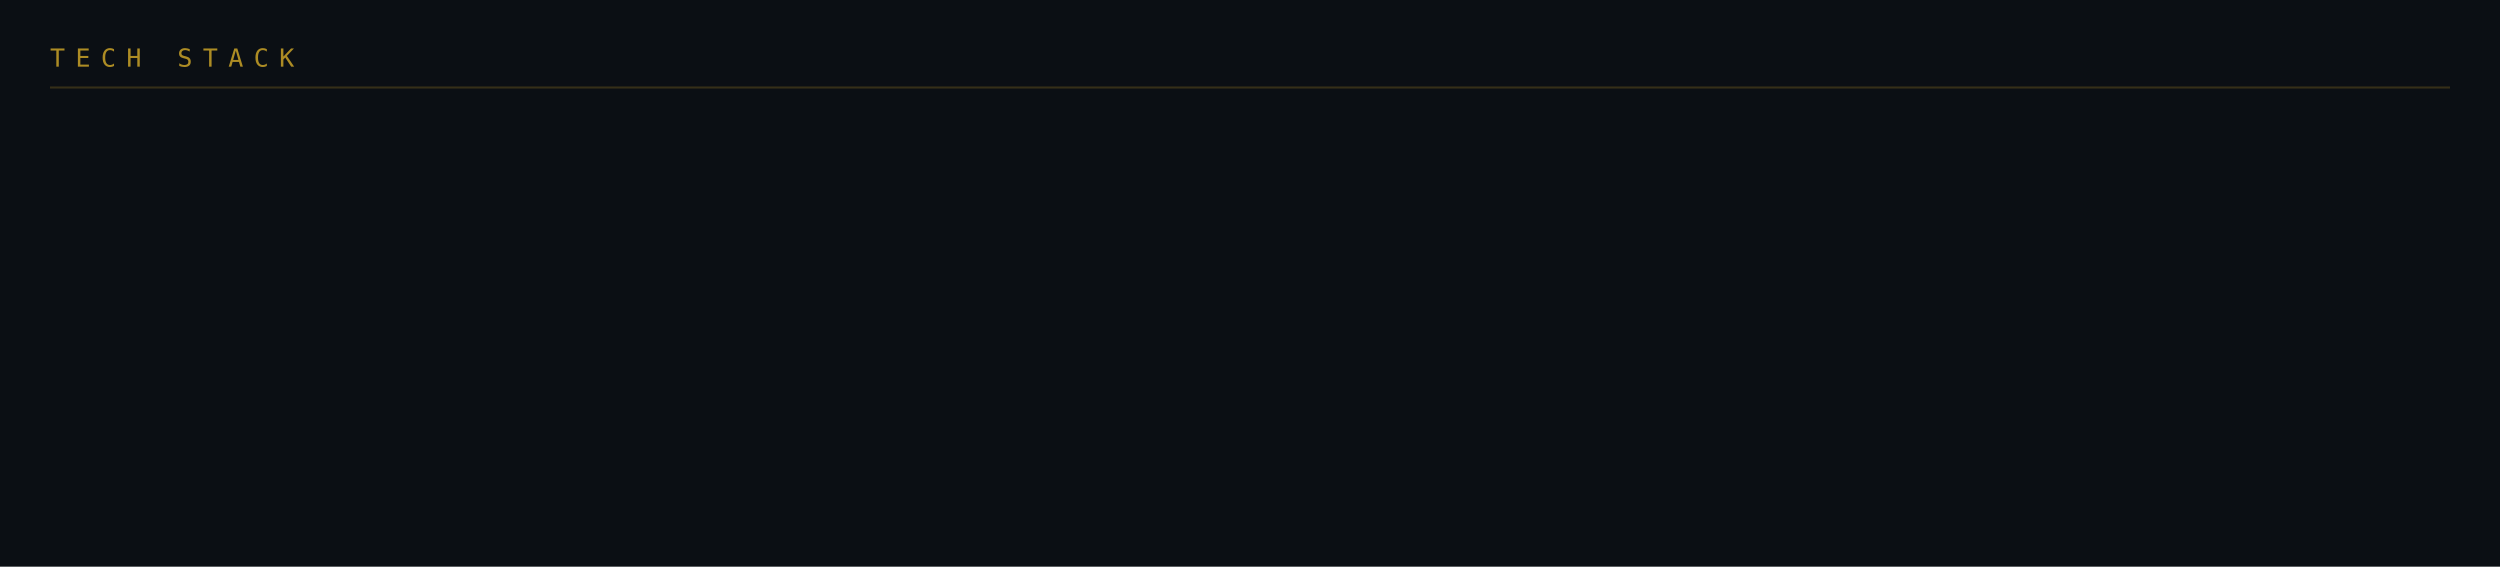
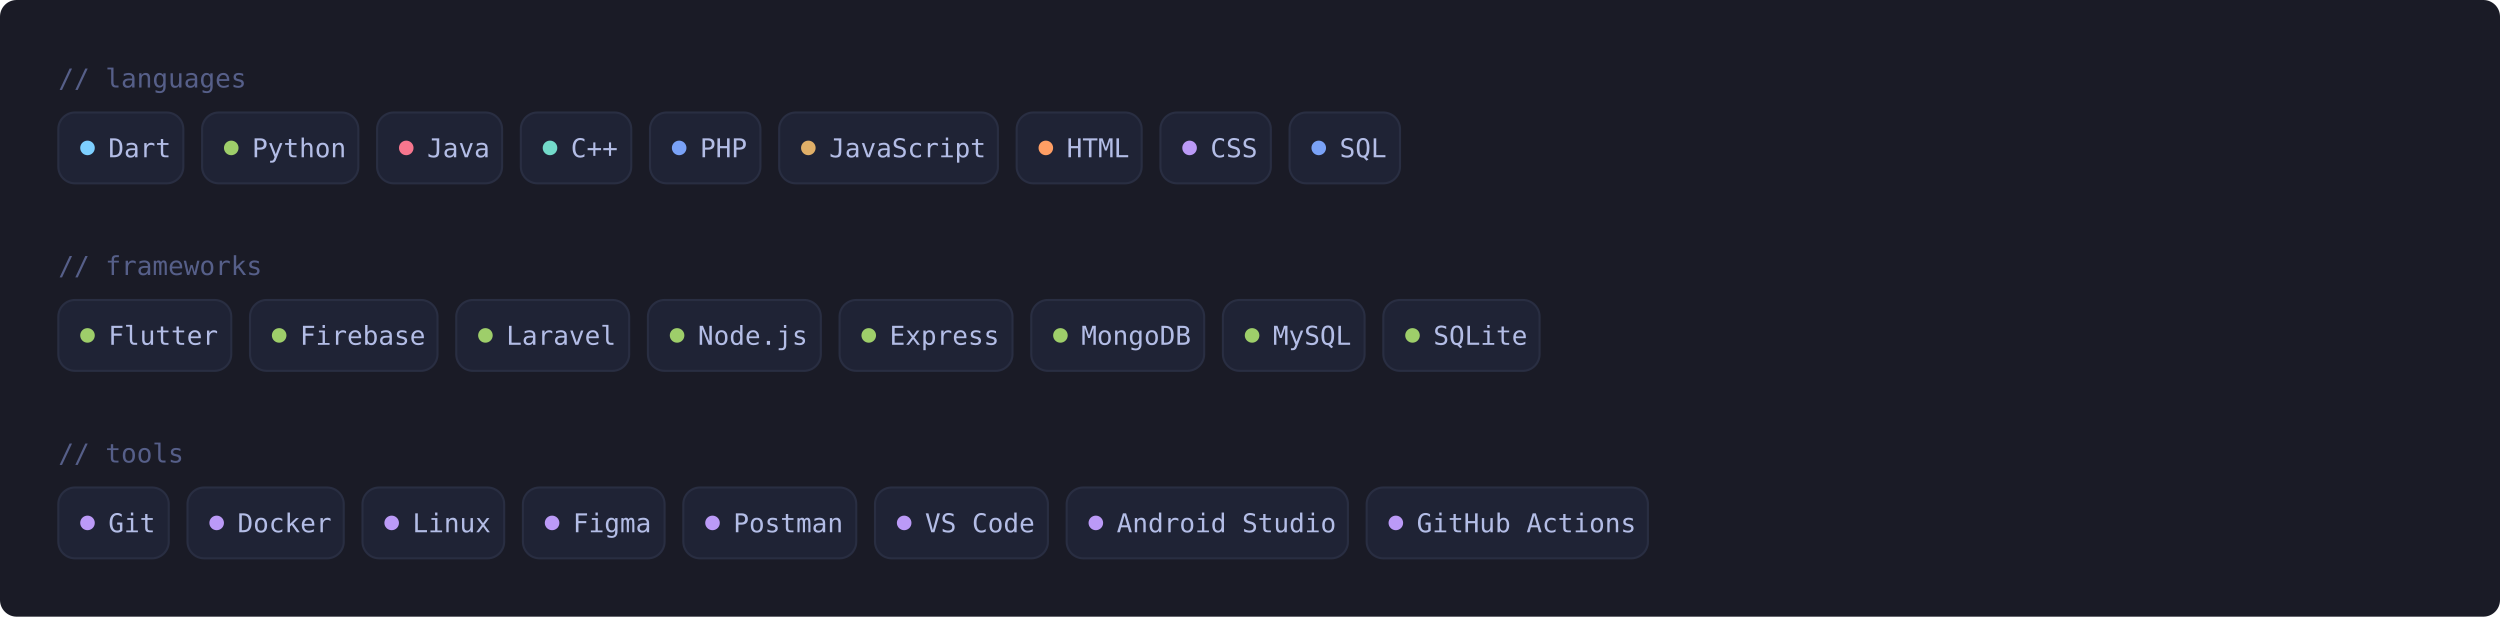
- <svg xmlns="http://www.w3.org/2000/svg" viewBox="0 0 1200 272" width="1200" height="272" role="img" aria-label="Tech stack: languages, frameworks and tools">
+ <svg xmlns="http://www.w3.org/2000/svg" viewBox="0 0 1200 296" width="1200" height="296" role="img" aria-label="Tech stack. languages: Dart, Python, Java, C++, PHP, JavaScript, HTML, CSS, SQL. frameworks: Flutter, Firebase, Laravel, Node.js, Express, MongoDB, MySQL, SQLite. tools: Git, Docker, Linux, Figma, Postman, VS Code, Android Studio, GitHub Actions.">
  <defs>
    <style>
-       .serif { font-family: Georgia, "Iowan Old Style", "Palatino Linotype", "Times New Roman", serif; }
-       .mono  { font-family: ui-monospace, SFMono-Regular, "JetBrains Mono", Menlo, Consolas, monospace; }
-       .tile  { opacity: 0; transform: translateY(10px); animation: pop .5s cubic-bezier(.2,.7,.3,1) forwards; }
-       .lab   { opacity: 0; animation: fin .6s ease-out forwards; }
-       @keyframes pop { to { opacity: 1; transform: translateY(0) } }
-       @keyframes fin { to { opacity: 1 } }
-       @media (prefers-reduced-motion: reduce) {
-         .tile, .lab { animation: none !important; opacity: 1 !important; transform: none !important; }
-       }
+       .mono { font-family: ui-monospace, "SF Mono", "JetBrains Mono", "Cascadia Code", Menlo, Consolas, monospace; }
+       .sans { font-family: ui-sans-serif, system-ui, "Inter", "Segoe UI", Roboto, Helvetica, Arial, sans-serif; }
+       
+       .pop { animation: pop .45s cubic-bezier(.2,.7,.3,1) backwards; }
+       @keyframes pop { from { opacity: 0; transform: translateY(6px) } to { opacity: 1; transform: none } }
+       
+   @media (prefers-reduced-motion: reduce) {
+     * { animation: none !important; }
+     .anim, .fx { opacity: 1 !important; transform: none !important; clip-path: none !important; }
+   }
    </style>
  </defs>
-   <rect width="1200" height="272" fill="#0B0F14" />
-   <text class="mono" x="24" y="32" font-size="12" letter-spacing="5" fill="#C9A227" fill-opacity="0.85">TECH STACK</text>
-   <line x1="24" y1="42" x2="1176" y2="42" stroke="#C9A227" stroke-opacity="0.22" stroke-width="1" />
-   <text class="serif lab" x="190" y="92" text-anchor="end" font-size="17" font-style="italic" fill="#C9A227" fill-opacity="0.95" style="animation-delay:0.00s">Languages</text>
-   <g class="tile" style="animation-delay:0.05s">
-     <rect x="210" y="62" width="128" height="48" rx="2" fill="#10161E" stroke="#C9A227" stroke-opacity="0.38" />
-     <rect x="210" y="62" width="3" height="48" fill="#C9A227" fill-opacity="0.9" />
-     <text class="mono" x="276" y="90" text-anchor="middle" font-size="12" letter-spacing="0.6" fill="#F2E9D8" fill-opacity="0.92">Dart</text>
+   <rect width="1200" height="296" rx="8" fill="#1A1B26" />
+   <text class="mono" x="28" y="42" font-size="12.5" fill="#565F89">// languages</text>
+   <g class="fx pop" style="animation-delay:0.000s">
+     <rect x="28" y="54" width="60" height="34" rx="8" fill="#1F2335" stroke="#292E42" />
+     <circle cx="42" cy="71" r="3.5" fill="#7DCFFF" />
+     <text class="mono" x="52" y="75.5" font-size="12.5" fill="#C0CAF5" fill-opacity="0.92">Dart</text>
  </g>
-   <g class="tile" style="animation-delay:0.10s">
-     <rect x="350" y="62" width="128" height="48" rx="2" fill="#10161E" stroke="#C9A227" stroke-opacity="0.38" />
-     <rect x="350" y="62" width="3" height="48" fill="#C9A227" fill-opacity="0.9" />
-     <text class="mono" x="416" y="90" text-anchor="middle" font-size="12" letter-spacing="0.6" fill="#F2E9D8" fill-opacity="0.92">Python</text>
+   <g class="fx pop" style="animation-delay:0.025s">
+     <rect x="97" y="54" width="75" height="34" rx="8" fill="#1F2335" stroke="#292E42" />
+     <circle cx="111" cy="71" r="3.5" fill="#9ECE6A" />
+     <text class="mono" x="121" y="75.5" font-size="12.5" fill="#C0CAF5" fill-opacity="0.92">Python</text>
  </g>
-   <g class="tile" style="animation-delay:0.15s">
-     <rect x="490" y="62" width="128" height="48" rx="2" fill="#10161E" stroke="#C9A227" stroke-opacity="0.38" />
-     <rect x="490" y="62" width="3" height="48" fill="#C9A227" fill-opacity="0.9" />
-     <text class="mono" x="556" y="90" text-anchor="middle" font-size="12" letter-spacing="0.6" fill="#F2E9D8" fill-opacity="0.92">Java</text>
+   <g class="fx pop" style="animation-delay:0.050s">
+     <rect x="181" y="54" width="60" height="34" rx="8" fill="#1F2335" stroke="#292E42" />
+     <circle cx="195" cy="71" r="3.5" fill="#F7768E" />
+     <text class="mono" x="205" y="75.5" font-size="12.5" fill="#C0CAF5" fill-opacity="0.92">Java</text>
  </g>
-   <g class="tile" style="animation-delay:0.20s">
-     <rect x="630" y="62" width="128" height="48" rx="2" fill="#10161E" stroke="#C9A227" stroke-opacity="0.38" />
-     <rect x="630" y="62" width="3" height="48" fill="#C9A227" fill-opacity="0.9" />
-     <text class="mono" x="696" y="90" text-anchor="middle" font-size="12" letter-spacing="0.6" fill="#F2E9D8" fill-opacity="0.92">C / C++</text>
+   <g class="fx pop" style="animation-delay:0.075s">
+     <rect x="250" y="54" width="53" height="34" rx="8" fill="#1F2335" stroke="#292E42" />
+     <circle cx="264" cy="71" r="3.5" fill="#73DACA" />
+     <text class="mono" x="274" y="75.5" font-size="12.5" fill="#C0CAF5" fill-opacity="0.92">C++</text>
  </g>
-   <g class="tile" style="animation-delay:0.25s">
-     <rect x="770" y="62" width="128" height="48" rx="2" fill="#10161E" stroke="#C9A227" stroke-opacity="0.38" />
-     <rect x="770" y="62" width="3" height="48" fill="#C9A227" fill-opacity="0.9" />
-     <text class="mono" x="836" y="90" text-anchor="middle" font-size="12" letter-spacing="0.6" fill="#F2E9D8" fill-opacity="0.92">PHP</text>
+   <g class="fx pop" style="animation-delay:0.100s">
+     <rect x="312" y="54" width="53" height="34" rx="8" fill="#1F2335" stroke="#292E42" />
+     <circle cx="326" cy="71" r="3.5" fill="#7AA2F7" />
+     <text class="mono" x="336" y="75.5" font-size="12.5" fill="#C0CAF5" fill-opacity="0.92">PHP</text>
  </g>
-   <g class="tile" style="animation-delay:0.30s">
-     <rect x="910" y="62" width="128" height="48" rx="2" fill="#10161E" stroke="#C9A227" stroke-opacity="0.38" />
-     <rect x="910" y="62" width="3" height="48" fill="#C9A227" fill-opacity="0.9" />
-     <text class="mono" x="976" y="90" text-anchor="middle" font-size="12" letter-spacing="0.6" fill="#F2E9D8" fill-opacity="0.92">JavaScript</text>
+   <g class="fx pop" style="animation-delay:0.125s">
+     <rect x="374" y="54" width="105" height="34" rx="8" fill="#1F2335" stroke="#292E42" />
+     <circle cx="388" cy="71" r="3.5" fill="#E0AF68" />
+     <text class="mono" x="398" y="75.5" font-size="12.5" fill="#C0CAF5" fill-opacity="0.92">JavaScript</text>
  </g>
-   <g class="tile" style="animation-delay:0.35s">
-     <rect x="1050" y="62" width="128" height="48" rx="2" fill="#10161E" stroke="#C9A227" stroke-opacity="0.38" />
-     <rect x="1050" y="62" width="3" height="48" fill="#C9A227" fill-opacity="0.9" />
-     <text class="mono" x="1116" y="90" text-anchor="middle" font-size="12" letter-spacing="0.6" fill="#F2E9D8" fill-opacity="0.92">HTML / CSS</text>
+   <g class="fx pop" style="animation-delay:0.150s">
+     <rect x="488" y="54" width="60" height="34" rx="8" fill="#1F2335" stroke="#292E42" />
+     <circle cx="502" cy="71" r="3.5" fill="#FF9E64" />
+     <text class="mono" x="512" y="75.5" font-size="12.5" fill="#C0CAF5" fill-opacity="0.92">HTML</text>
  </g>
-   <text class="serif lab" x="190" y="160" text-anchor="end" font-size="17" font-style="italic" fill="#3FA79F" fill-opacity="0.95" style="animation-delay:0.24s">Frameworks</text>
-   <g class="tile" style="animation-delay:0.29s">
-     <rect x="210" y="130" width="128" height="48" rx="2" fill="#10161E" stroke="#3FA79F" stroke-opacity="0.38" />
-     <rect x="210" y="130" width="3" height="48" fill="#3FA79F" fill-opacity="0.9" />
-     <text class="mono" x="276" y="158" text-anchor="middle" font-size="12" letter-spacing="0.6" fill="#F2E9D8" fill-opacity="0.92">Flutter</text>
+   <g class="fx pop" style="animation-delay:0.175s">
+     <rect x="557" y="54" width="53" height="34" rx="8" fill="#1F2335" stroke="#292E42" />
+     <circle cx="571" cy="71" r="3.5" fill="#BB9AF7" />
+     <text class="mono" x="581" y="75.5" font-size="12.5" fill="#C0CAF5" fill-opacity="0.92">CSS</text>
  </g>
-   <g class="tile" style="animation-delay:0.34s">
-     <rect x="350" y="130" width="128" height="48" rx="2" fill="#10161E" stroke="#3FA79F" stroke-opacity="0.38" />
-     <rect x="350" y="130" width="3" height="48" fill="#3FA79F" fill-opacity="0.9" />
-     <text class="mono" x="416" y="158" text-anchor="middle" font-size="12" letter-spacing="0.6" fill="#F2E9D8" fill-opacity="0.92">Firebase</text>
+   <g class="fx pop" style="animation-delay:0.200s">
+     <rect x="619" y="54" width="53" height="34" rx="8" fill="#1F2335" stroke="#292E42" />
+     <circle cx="633" cy="71" r="3.5" fill="#7AA2F7" />
+     <text class="mono" x="643" y="75.5" font-size="12.5" fill="#C0CAF5" fill-opacity="0.92">SQL</text>
  </g>
-   <g class="tile" style="animation-delay:0.39s">
-     <rect x="490" y="130" width="128" height="48" rx="2" fill="#10161E" stroke="#3FA79F" stroke-opacity="0.38" />
-     <rect x="490" y="130" width="3" height="48" fill="#3FA79F" fill-opacity="0.9" />
-     <text class="mono" x="556" y="158" text-anchor="middle" font-size="12" letter-spacing="0.6" fill="#F2E9D8" fill-opacity="0.92">Laravel</text>
+   <text class="mono" x="28" y="132" font-size="12.5" fill="#565F89">// frameworks</text>
+   <g class="fx pop" style="animation-delay:0.225s">
+     <rect x="28" y="144" width="83" height="34" rx="8" fill="#1F2335" stroke="#292E42" />
+     <circle cx="42" cy="161" r="3.5" fill="#9ECE6A" />
+     <text class="mono" x="52" y="165.5" font-size="12.5" fill="#C0CAF5" fill-opacity="0.92">Flutter</text>
  </g>
-   <g class="tile" style="animation-delay:0.44s">
-     <rect x="630" y="130" width="128" height="48" rx="2" fill="#10161E" stroke="#3FA79F" stroke-opacity="0.38" />
-     <rect x="630" y="130" width="3" height="48" fill="#3FA79F" fill-opacity="0.9" />
-     <text class="mono" x="696" y="158" text-anchor="middle" font-size="12" letter-spacing="0.6" fill="#F2E9D8" fill-opacity="0.92">Node.js</text>
+   <g class="fx pop" style="animation-delay:0.250s">
+     <rect x="120" y="144" width="90" height="34" rx="8" fill="#1F2335" stroke="#292E42" />
+     <circle cx="134" cy="161" r="3.5" fill="#9ECE6A" />
+     <text class="mono" x="144" y="165.5" font-size="12.5" fill="#C0CAF5" fill-opacity="0.92">Firebase</text>
  </g>
-   <g class="tile" style="animation-delay:0.49s">
-     <rect x="770" y="130" width="128" height="48" rx="2" fill="#10161E" stroke="#3FA79F" stroke-opacity="0.38" />
-     <rect x="770" y="130" width="3" height="48" fill="#3FA79F" fill-opacity="0.9" />
-     <text class="mono" x="836" y="158" text-anchor="middle" font-size="12" letter-spacing="0.6" fill="#F2E9D8" fill-opacity="0.92">MongoDB</text>
+   <g class="fx pop" style="animation-delay:0.275s">
+     <rect x="219" y="144" width="83" height="34" rx="8" fill="#1F2335" stroke="#292E42" />
+     <circle cx="233" cy="161" r="3.5" fill="#9ECE6A" />
+     <text class="mono" x="243" y="165.5" font-size="12.5" fill="#C0CAF5" fill-opacity="0.92">Laravel</text>
  </g>
-   <g class="tile" style="animation-delay:0.54s">
-     <rect x="910" y="130" width="128" height="48" rx="2" fill="#10161E" stroke="#3FA79F" stroke-opacity="0.38" />
-     <rect x="910" y="130" width="3" height="48" fill="#3FA79F" fill-opacity="0.9" />
-     <text class="mono" x="976" y="158" text-anchor="middle" font-size="12" letter-spacing="0.6" fill="#F2E9D8" fill-opacity="0.92">MySQL</text>
+   <g class="fx pop" style="animation-delay:0.300s">
+     <rect x="311" y="144" width="83" height="34" rx="8" fill="#1F2335" stroke="#292E42" />
+     <circle cx="325" cy="161" r="3.5" fill="#9ECE6A" />
+     <text class="mono" x="335" y="165.5" font-size="12.5" fill="#C0CAF5" fill-opacity="0.92">Node.js</text>
  </g>
-   <g class="tile" style="animation-delay:0.59s">
-     <rect x="1050" y="130" width="128" height="48" rx="2" fill="#10161E" stroke="#3FA79F" stroke-opacity="0.38" />
-     <rect x="1050" y="130" width="3" height="48" fill="#3FA79F" fill-opacity="0.9" />
-     <text class="mono" x="1116" y="158" text-anchor="middle" font-size="12" letter-spacing="0.6" fill="#F2E9D8" fill-opacity="0.92">SQLite</text>
+   <g class="fx pop" style="animation-delay:0.325s">
+     <rect x="403" y="144" width="83" height="34" rx="8" fill="#1F2335" stroke="#292E42" />
+     <circle cx="417" cy="161" r="3.5" fill="#9ECE6A" />
+     <text class="mono" x="427" y="165.5" font-size="12.5" fill="#C0CAF5" fill-opacity="0.92">Express</text>
  </g>
-   <text class="serif lab" x="190" y="228" text-anchor="end" font-size="17" font-style="italic" fill="#C4614F" fill-opacity="0.95" style="animation-delay:0.48s">Tools</text>
-   <g class="tile" style="animation-delay:0.53s">
-     <rect x="210" y="198" width="128" height="48" rx="2" fill="#10161E" stroke="#C4614F" stroke-opacity="0.38" />
-     <rect x="210" y="198" width="3" height="48" fill="#C4614F" fill-opacity="0.9" />
-     <text class="mono" x="276" y="226" text-anchor="middle" font-size="12" letter-spacing="0.6" fill="#F2E9D8" fill-opacity="0.92">Git</text>
+   <g class="fx pop" style="animation-delay:0.350s">
+     <rect x="495" y="144" width="83" height="34" rx="8" fill="#1F2335" stroke="#292E42" />
+     <circle cx="509" cy="161" r="3.5" fill="#9ECE6A" />
+     <text class="mono" x="519" y="165.5" font-size="12.5" fill="#C0CAF5" fill-opacity="0.92">MongoDB</text>
  </g>
-   <g class="tile" style="animation-delay:0.58s">
-     <rect x="350" y="198" width="128" height="48" rx="2" fill="#10161E" stroke="#C4614F" stroke-opacity="0.38" />
-     <rect x="350" y="198" width="3" height="48" fill="#C4614F" fill-opacity="0.9" />
-     <text class="mono" x="416" y="226" text-anchor="middle" font-size="12" letter-spacing="0.6" fill="#F2E9D8" fill-opacity="0.92">Docker</text>
+   <g class="fx pop" style="animation-delay:0.375s">
+     <rect x="587" y="144" width="68" height="34" rx="8" fill="#1F2335" stroke="#292E42" />
+     <circle cx="601" cy="161" r="3.5" fill="#9ECE6A" />
+     <text class="mono" x="611" y="165.5" font-size="12.5" fill="#C0CAF5" fill-opacity="0.92">MySQL</text>
  </g>
-   <g class="tile" style="animation-delay:0.63s">
-     <rect x="490" y="198" width="128" height="48" rx="2" fill="#10161E" stroke="#C4614F" stroke-opacity="0.38" />
-     <rect x="490" y="198" width="3" height="48" fill="#C4614F" fill-opacity="0.9" />
-     <text class="mono" x="556" y="226" text-anchor="middle" font-size="12" letter-spacing="0.6" fill="#F2E9D8" fill-opacity="0.92">Linux</text>
+   <g class="fx pop" style="animation-delay:0.400s">
+     <rect x="664" y="144" width="75" height="34" rx="8" fill="#1F2335" stroke="#292E42" />
+     <circle cx="678" cy="161" r="3.5" fill="#9ECE6A" />
+     <text class="mono" x="688" y="165.5" font-size="12.5" fill="#C0CAF5" fill-opacity="0.92">SQLite</text>
  </g>
-   <g class="tile" style="animation-delay:0.68s">
-     <rect x="630" y="198" width="128" height="48" rx="2" fill="#10161E" stroke="#C4614F" stroke-opacity="0.38" />
-     <rect x="630" y="198" width="3" height="48" fill="#C4614F" fill-opacity="0.9" />
-     <text class="mono" x="696" y="226" text-anchor="middle" font-size="12" letter-spacing="0.6" fill="#F2E9D8" fill-opacity="0.92">Figma</text>
+   <text class="mono" x="28" y="222" font-size="12.5" fill="#565F89">// tools</text>
+   <g class="fx pop" style="animation-delay:0.425s">
+     <rect x="28" y="234" width="53" height="34" rx="8" fill="#1F2335" stroke="#292E42" />
+     <circle cx="42" cy="251" r="3.5" fill="#BB9AF7" />
+     <text class="mono" x="52" y="255.5" font-size="12.5" fill="#C0CAF5" fill-opacity="0.92">Git</text>
  </g>
-   <g class="tile" style="animation-delay:0.73s">
-     <rect x="770" y="198" width="128" height="48" rx="2" fill="#10161E" stroke="#C4614F" stroke-opacity="0.38" />
-     <rect x="770" y="198" width="3" height="48" fill="#C4614F" fill-opacity="0.9" />
-     <text class="mono" x="836" y="226" text-anchor="middle" font-size="12" letter-spacing="0.6" fill="#F2E9D8" fill-opacity="0.92">Postman</text>
+   <g class="fx pop" style="animation-delay:0.450s">
+     <rect x="90" y="234" width="75" height="34" rx="8" fill="#1F2335" stroke="#292E42" />
+     <circle cx="104" cy="251" r="3.5" fill="#BB9AF7" />
+     <text class="mono" x="114" y="255.5" font-size="12.5" fill="#C0CAF5" fill-opacity="0.92">Docker</text>
  </g>
-   <g class="tile" style="animation-delay:0.78s">
-     <rect x="910" y="198" width="128" height="48" rx="2" fill="#10161E" stroke="#C4614F" stroke-opacity="0.38" />
-     <rect x="910" y="198" width="3" height="48" fill="#C4614F" fill-opacity="0.9" />
-     <text class="mono" x="976" y="226" text-anchor="middle" font-size="12" letter-spacing="0.6" fill="#F2E9D8" fill-opacity="0.92">VS Code</text>
+   <g class="fx pop" style="animation-delay:0.475s">
+     <rect x="174" y="234" width="68" height="34" rx="8" fill="#1F2335" stroke="#292E42" />
+     <circle cx="188" cy="251" r="3.5" fill="#BB9AF7" />
+     <text class="mono" x="198" y="255.5" font-size="12.5" fill="#C0CAF5" fill-opacity="0.92">Linux</text>
  </g>
-   <g class="tile" style="animation-delay:0.83s">
-     <rect x="1050" y="198" width="128" height="48" rx="2" fill="#10161E" stroke="#C4614F" stroke-opacity="0.38" />
-     <rect x="1050" y="198" width="3" height="48" fill="#C4614F" fill-opacity="0.9" />
-     <text class="mono" x="1116" y="226" text-anchor="middle" font-size="12" letter-spacing="0.6" fill="#F2E9D8" fill-opacity="0.92">Android Studio</text>
+   <g class="fx pop" style="animation-delay:0.500s">
+     <rect x="251" y="234" width="68" height="34" rx="8" fill="#1F2335" stroke="#292E42" />
+     <circle cx="265" cy="251" r="3.5" fill="#BB9AF7" />
+     <text class="mono" x="275" y="255.5" font-size="12.5" fill="#C0CAF5" fill-opacity="0.92">Figma</text>
  </g>
-   <text class="mono lab" x="1176" y="262" text-anchor="end" font-size="10" letter-spacing="2" fill="#F2E9D8" fill-opacity="0.35" style="animation-delay:1.1s">CURRENTLY DEEPENING · LARAVEL · FIREBASE CLOUD · LLM INTEGRATION</text>
+   <g class="fx pop" style="animation-delay:0.525s">
+     <rect x="328" y="234" width="83" height="34" rx="8" fill="#1F2335" stroke="#292E42" />
+     <circle cx="342" cy="251" r="3.5" fill="#BB9AF7" />
+     <text class="mono" x="352" y="255.5" font-size="12.5" fill="#C0CAF5" fill-opacity="0.92">Postman</text>
+   </g>
+   <g class="fx pop" style="animation-delay:0.550s">
+     <rect x="420" y="234" width="83" height="34" rx="8" fill="#1F2335" stroke="#292E42" />
+     <circle cx="434" cy="251" r="3.5" fill="#BB9AF7" />
+     <text class="mono" x="444" y="255.5" font-size="12.5" fill="#C0CAF5" fill-opacity="0.92">VS Code</text>
+   </g>
+   <g class="fx pop" style="animation-delay:0.575s">
+     <rect x="512" y="234" width="135" height="34" rx="8" fill="#1F2335" stroke="#292E42" />
+     <circle cx="526" cy="251" r="3.5" fill="#BB9AF7" />
+     <text class="mono" x="536" y="255.5" font-size="12.5" fill="#C0CAF5" fill-opacity="0.92">Android Studio</text>
+   </g>
+   <g class="fx pop" style="animation-delay:0.600s">
+     <rect x="656" y="234" width="135" height="34" rx="8" fill="#1F2335" stroke="#292E42" />
+     <circle cx="670" cy="251" r="3.5" fill="#BB9AF7" />
+     <text class="mono" x="680" y="255.5" font-size="12.5" fill="#C0CAF5" fill-opacity="0.92">GitHub Actions</text>
+   </g>
</svg>
